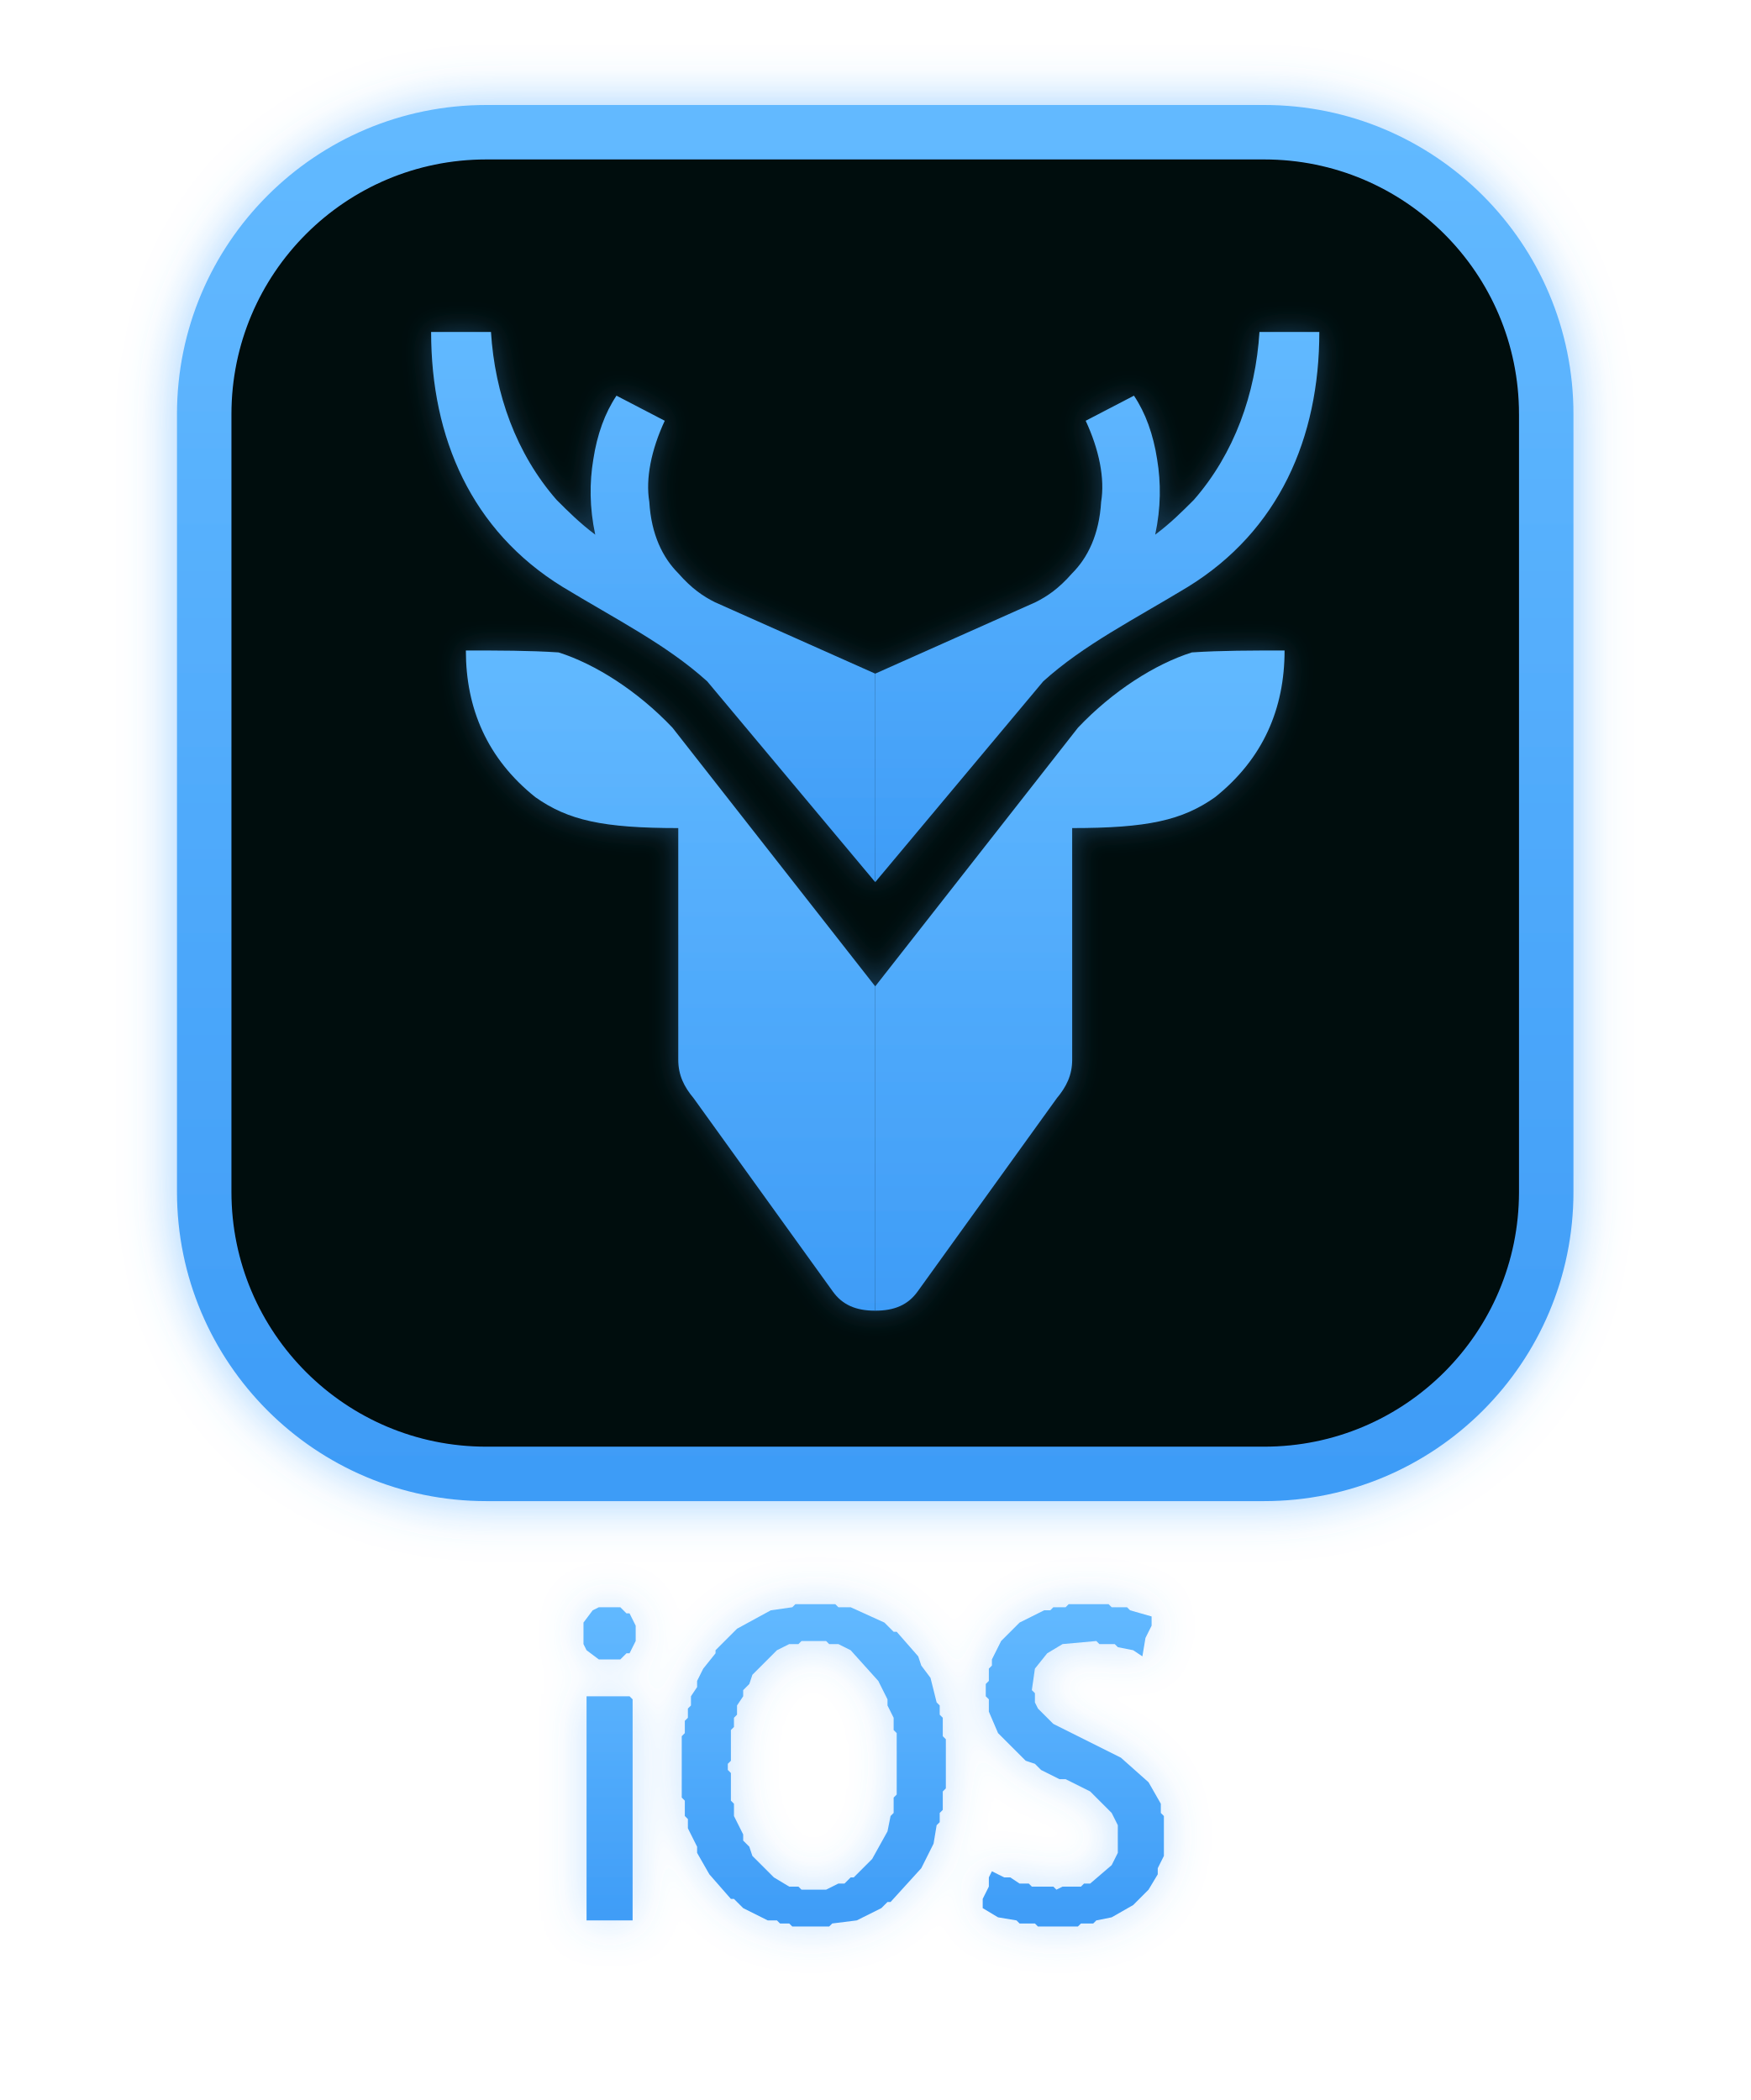
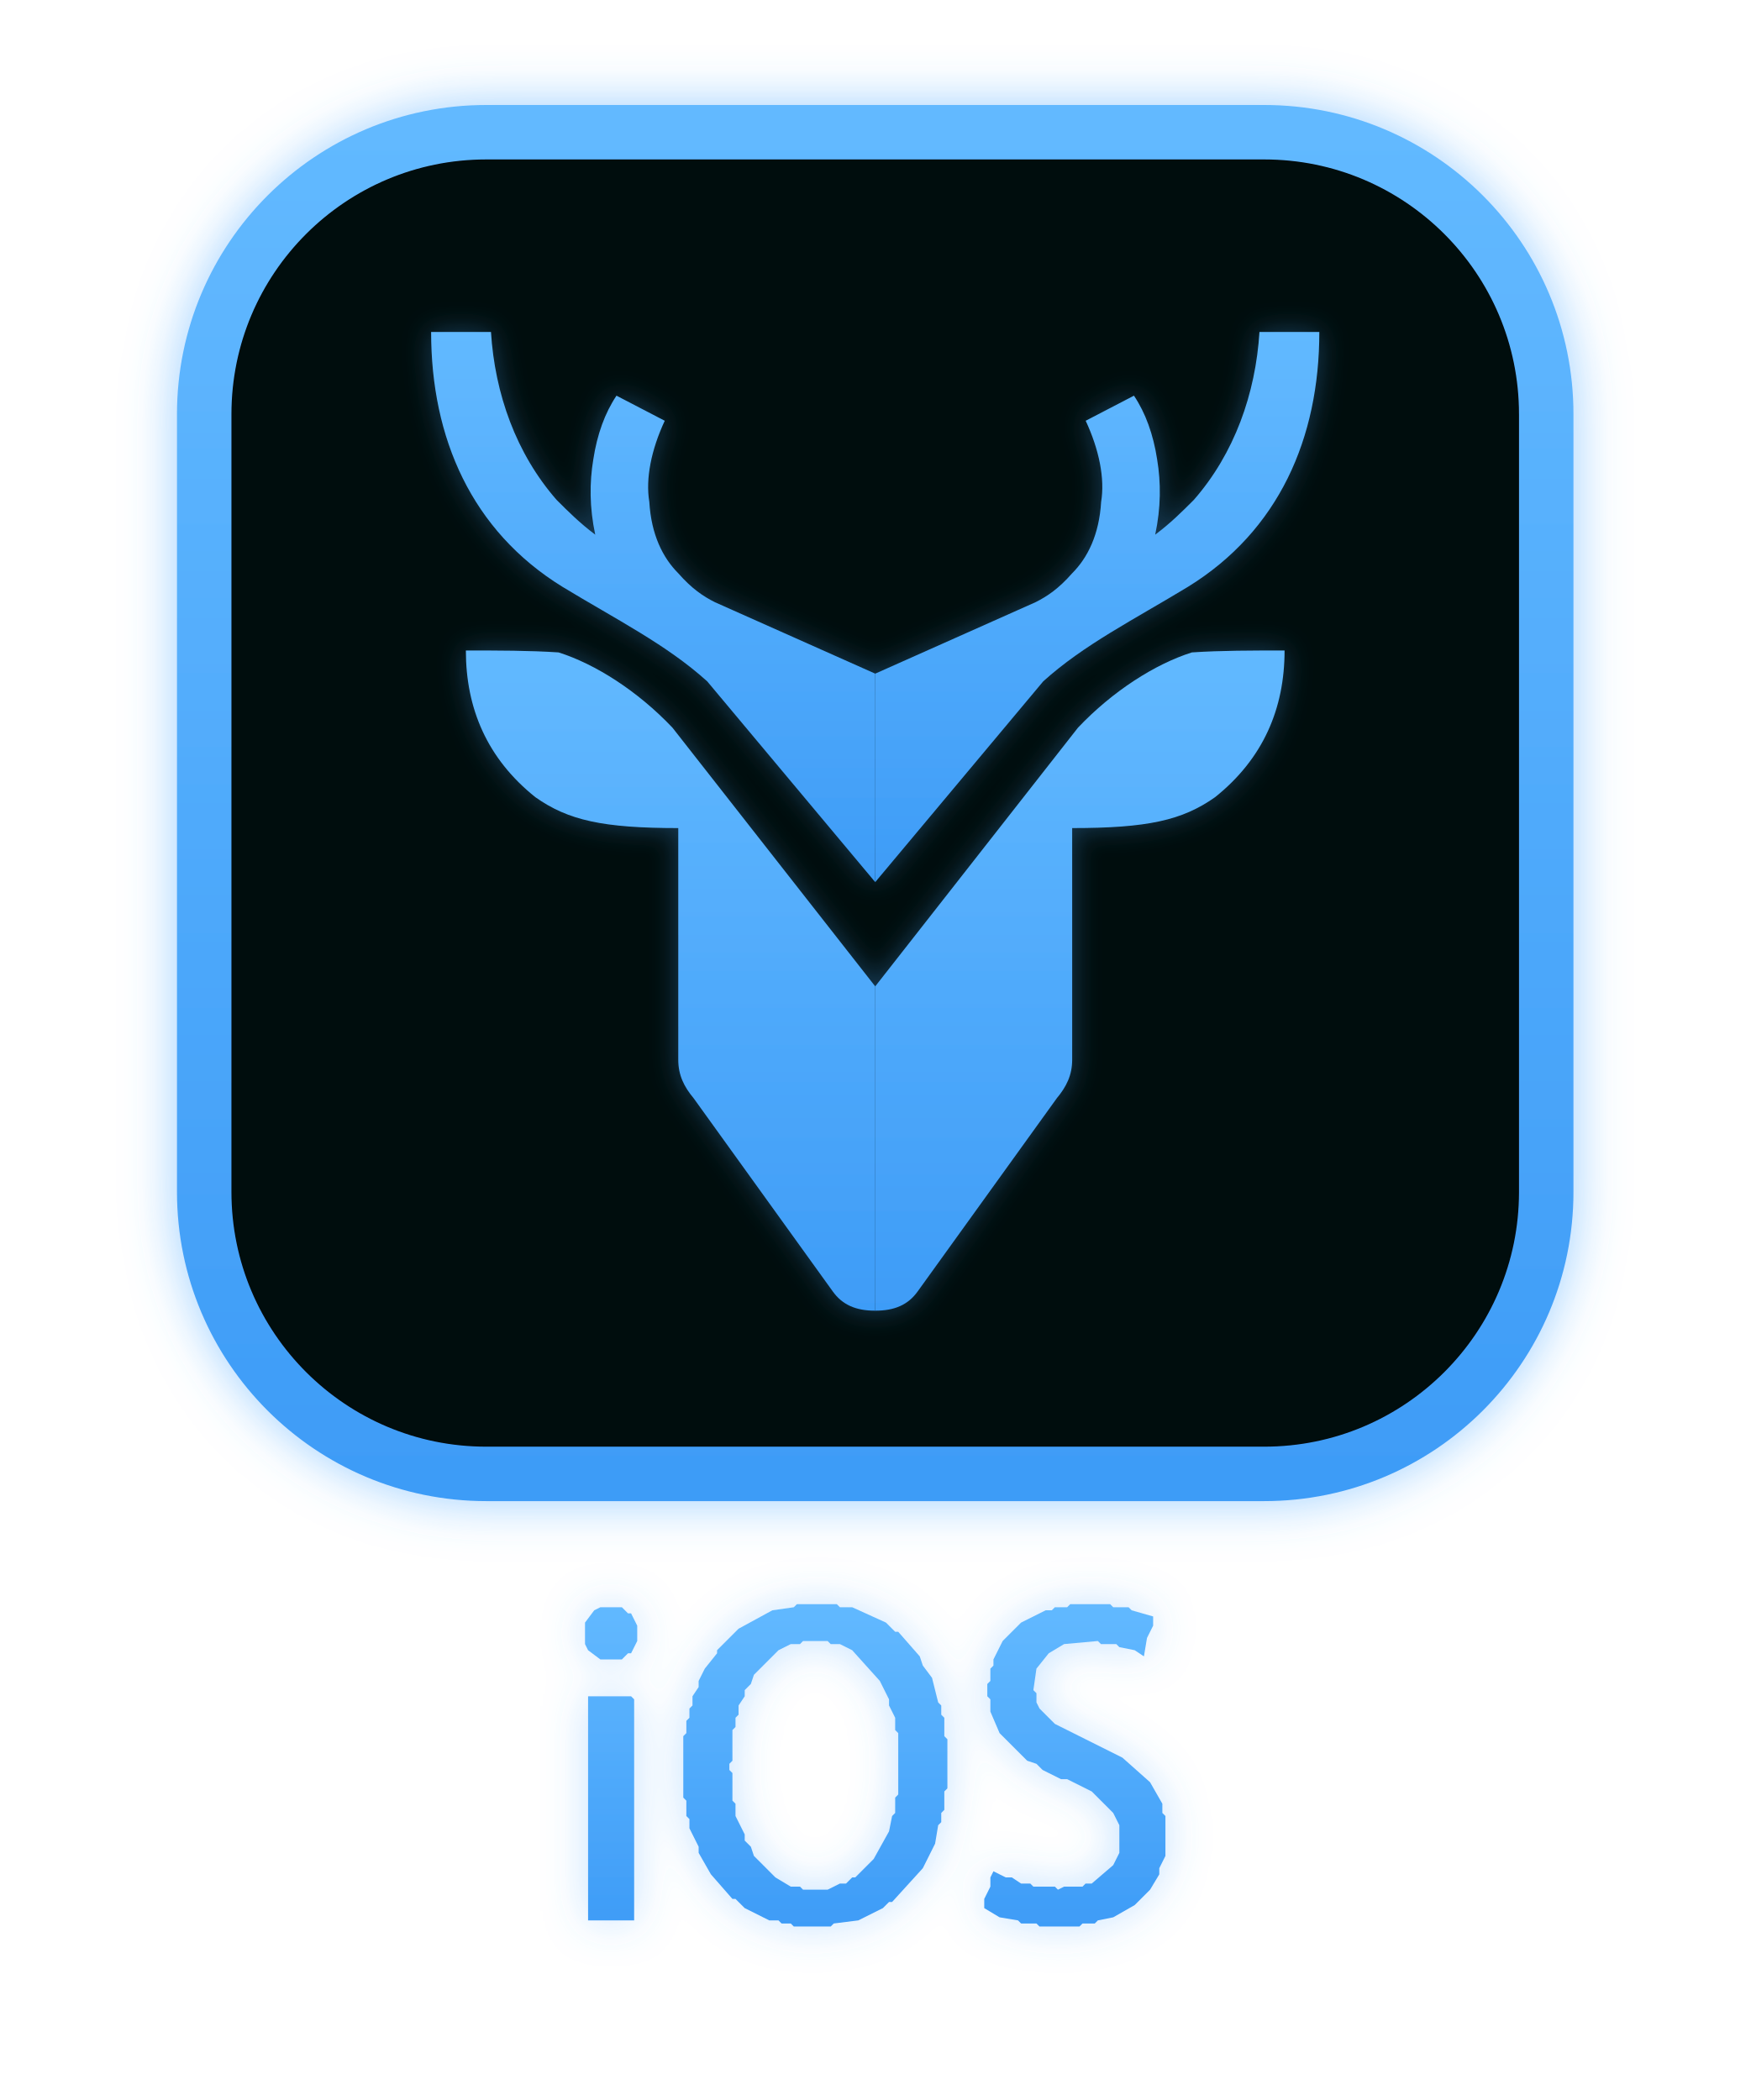
<svg xmlns="http://www.w3.org/2000/svg" viewBox="0 0 900 1080" role="img" aria-labelledby="title desc">
  <defs>
    <linearGradient id="gapwiseBlue" x1="0" y1="0" x2="0" y2="1">
      <stop offset="0%" stop-color="#62B9FF" />
      <stop offset="100%" stop-color="#3E9CF7" />
    </linearGradient>
    <filter id="blueGlow" x="-35%" y="-35%" width="170%" height="170%">
      <feGaussianBlur stdDeviation="13" result="blur" />
      <feFlood flood-color="#4EA7FE" flood-opacity="0.55" result="glowColor" />
      <feComposite in="glowColor" in2="blur" operator="in" result="softGlow" />
      <feMerge>
        <feMergeNode in="softGlow" />
        <feMergeNode in="SourceGraphic" />
      </feMerge>
    </filter>
    <filter id="softGlow" x="-25%" y="-25%" width="150%" height="150%">
      <feGaussianBlur stdDeviation="7" result="blur" />
      <feFlood flood-color="#4EA7FE" flood-opacity="0.32" result="glowColor" />
      <feComposite in="glowColor" in2="blur" operator="in" result="softGlow" />
      <feMerge>
        <feMergeNode in="softGlow" />
        <feMergeNode in="SourceGraphic" />
      </feMerge>
    </filter>
    <path id="upper-left" d="M627 638 540 534c-21-19-47-32-75-49-47-29-68-77-68-132h31c2 32 13 63 34 87 6 6 12 12 20 18-3-14-3-27-1-39 2-13 6-24 12-33l25 13c-7 15-10 30-8 42 1 17 7 29 15 37 7 8 13 12 19 15l83 37Z" />
    <path id="lower-left" d="M627 692 522 558c-18-19-40-33-59-39-15-1-31-1-48-1 0 30 11 56 36 76 17 12 35 16 74 16v120c0 8 3 14 8 20l72 100c5 7 12 10 22 10Z" />
  </defs>
  <g filter="url(#blueGlow)">
    <rect x="105" y="68" width="690" height="690" rx="145" fill="#05080C" stroke="url(#gapwiseBlue)" stroke-width="28" />
  </g>
  <g fill="url(#gapwiseBlue)" filter="url(#softGlow)" transform="translate(-172.4729 -179.7256) scale(0.9927798)">
    <use href="#upper-left" />
    <use href="#upper-left" transform="translate(1254 0) scale(-1 1)" />
    <use href="#lower-left" />
    <use href="#lower-left" transform="translate(1254 0) scale(-1 1)" />
  </g>
-   <path d="M 86,96 L 86,169 L 101,169 L 101,97 L 100,96 Z M 90,67 L 88,68 L 85,72 L 85,79 L 86,81 L 90,84 L 97,84 L 99,82 L 100,82 L 102,78 L 102,73 L 100,69 L 99,69 L 97,67 Z M 262,67 L 257,67 L 256,66 L 243,66 L 242,67 L 238,67 L 237,68 L 235,68 L 227,72 L 221,78 L 218,84 L 218,86 L 217,87 L 217,91 L 216,92 L 216,96 L 217,97 L 217,101 L 220,108 L 229,117 L 232,118 L 234,120 L 240,123 L 242,123 L 250,127 L 257,134 L 259,138 L 259,147 L 257,151 L 250,157 L 248,157 L 247,158 L 241,158 L 239,159 L 238,158 L 231,158 L 230,157 L 227,157 L 224,155 L 222,155 L 218,153 L 217,155 L 217,158 L 215,162 L 215,165 L 220,168 L 226,169 L 227,170 L 232,170 L 233,171 L 246,171 L 247,170 L 251,170 L 252,169 L 257,168 L 264,164 L 269,159 L 272,154 L 272,152 L 274,148 L 274,135 L 273,134 L 273,131 L 269,124 L 260,116 L 238,105 L 233,100 L 232,98 L 232,95 L 231,94 L 232,87 L 236,82 L 241,79 L 252,78 L 253,79 L 258,79 L 259,80 L 264,81 L 267,83 L 268,77 L 270,73 L 270,70 L 263,68 Z M 154,66 L 153,67 L 146,68 L 135,74 L 128,81 L 128,82 L 124,87 L 122,91 L 122,93 L 120,96 L 120,99 L 119,100 L 119,103 L 118,104 L 118,108 L 117,109 L 117,129 L 118,130 L 118,135 L 119,136 L 119,139 L 122,145 L 122,147 L 126,154 L 133,162 L 134,162 L 137,165 L 145,169 L 148,169 L 149,170 L 152,170 L 153,171 L 165,171 L 166,170 L 174,169 L 182,165 L 184,163 L 185,163 L 195,152 L 199,144 L 200,138 L 201,137 L 201,134 L 202,133 L 202,127 L 203,126 L 203,110 L 202,109 L 202,103 L 201,102 L 201,99 L 200,98 L 198,90 L 195,86 L 194,83 L 187,75 L 186,75 L 183,72 L 172,67 L 168,67 L 167,66 Z M 156,78 L 164,78 L 165,79 L 168,79 L 172,81 L 181,91 L 184,97 L 184,99 L 186,103 L 186,107 L 187,108 L 187,128 L 186,129 L 186,134 L 185,135 L 184,140 L 179,149 L 173,155 L 172,155 L 170,157 L 168,157 L 164,159 L 156,159 L 155,158 L 152,158 L 147,155 L 140,148 L 139,145 L 137,143 L 137,141 L 134,135 L 134,131 L 133,130 L 133,121 L 132,120 L 132,118 L 133,117 L 133,107 L 134,106 L 134,103 L 135,102 L 135,99 L 137,96 L 137,94 L 139,92 L 140,89 L 148,81 L 152,79 L 155,79 Z" fill="url(#gapwiseBlue)" fill-rule="evenodd" filter="url(#softGlow)" transform="translate(165.7895 720.7895) scale(1.578947)" />
+   <path d="M 86,96 L 86,169 L 101,169 L 101,97 L 100,96 Z M 90,67 L 88,68 L 85,72 L 85,79 L 86,81 L 90,84 L 97,84 L 99,82 L 100,82 L 102,78 L 102,73 L 100,69 L 99,69 L 97,67 Z M 262,67 L 257,67 L 256,66 L 243,66 L 242,67 L 238,67 L 237,68 L 235,68 L 227,72 L 221,78 L 218,84 L 218,86 L 217,87 L 217,91 L 216,92 L 216,96 L 217,97 L 217,101 L 220,108 L 229,117 L 232,118 L 234,120 L 240,123 L 242,123 L 250,127 L 257,134 L 259,138 L 259,147 L 257,151 L 250,157 L 248,157 L 247,158 L 241,158 L 239,159 L 238,158 L 231,158 L 230,157 L 227,157 L 224,155 L 222,155 L 218,153 L 217,155 L 217,158 L 215,162 L 215,165 L 220,168 L 226,169 L 227,170 L 232,170 L 233,171 L 246,171 L 247,170 L 251,170 L 252,169 L 257,168 L 264,164 L 269,159 L 272,154 L 272,152 L 274,148 L 274,135 L 273,134 L 273,131 L 269,124 L 260,116 L 238,105 L 233,100 L 232,98 L 232,95 L 231,94 L 232,87 L 236,82 L 241,79 L 252,78 L 253,79 L 258,79 L 259,80 L 264,81 L 267,83 L 268,77 L 270,73 L 270,70 L 263,68 Z M 154,66 L 153,67 L 146,68 L 135,74 L 128,81 L 128,82 L 124,87 L 122,91 L 122,93 L 120,96 L 120,99 L 119,100 L 119,103 L 118,104 L 118,108 L 117,109 L 117,129 L 118,130 L 118,135 L 119,136 L 119,139 L 122,145 L 122,147 L 126,154 L 133,162 L 134,162 L 137,165 L 145,169 L 148,169 L 149,170 L 152,170 L 153,171 L 165,171 L 166,170 L 174,169 L 182,165 L 184,163 L 185,163 L 195,152 L 199,144 L 200,138 L 201,137 L 201,134 L 202,133 L 202,127 L 203,126 L 203,110 L 202,109 L 202,103 L 201,102 L 201,99 L 200,98 L 198,90 L 195,86 L 194,83 L 187,75 L 186,75 L 183,72 L 172,67 L 168,67 L 167,66 Z M 156,78 L 164,78 L 165,79 L 168,79 L 172,81 L 181,91 L 184,97 L 184,99 L 186,103 L 186,107 L 187,108 L 187,128 L 186,129 L 186,134 L 185,135 L 184,140 L 179,149 L 173,155 L 172,155 L 170,157 L 168,157 L 164,159 L 156,159 L 155,158 L 152,158 L 147,155 L 140,148 L 139,145 L 137,143 L 137,141 L 134,135 L 134,131 L 133,130 L 133,121 L 132,120 L 132,118 L 133,117 L 133,107 L 134,106 L 134,103 L 135,102 L 135,99 L 137,96 L 137,94 L 139,92 L 140,89 L 148,81 L 152,79 L 155,79 Z" fill="url(#gapwiseBlue)" fill-rule="evenodd" filter="url(#softGlow)" transform="translate(166.579 720.7895) scale(1.578947)" />
</svg>
